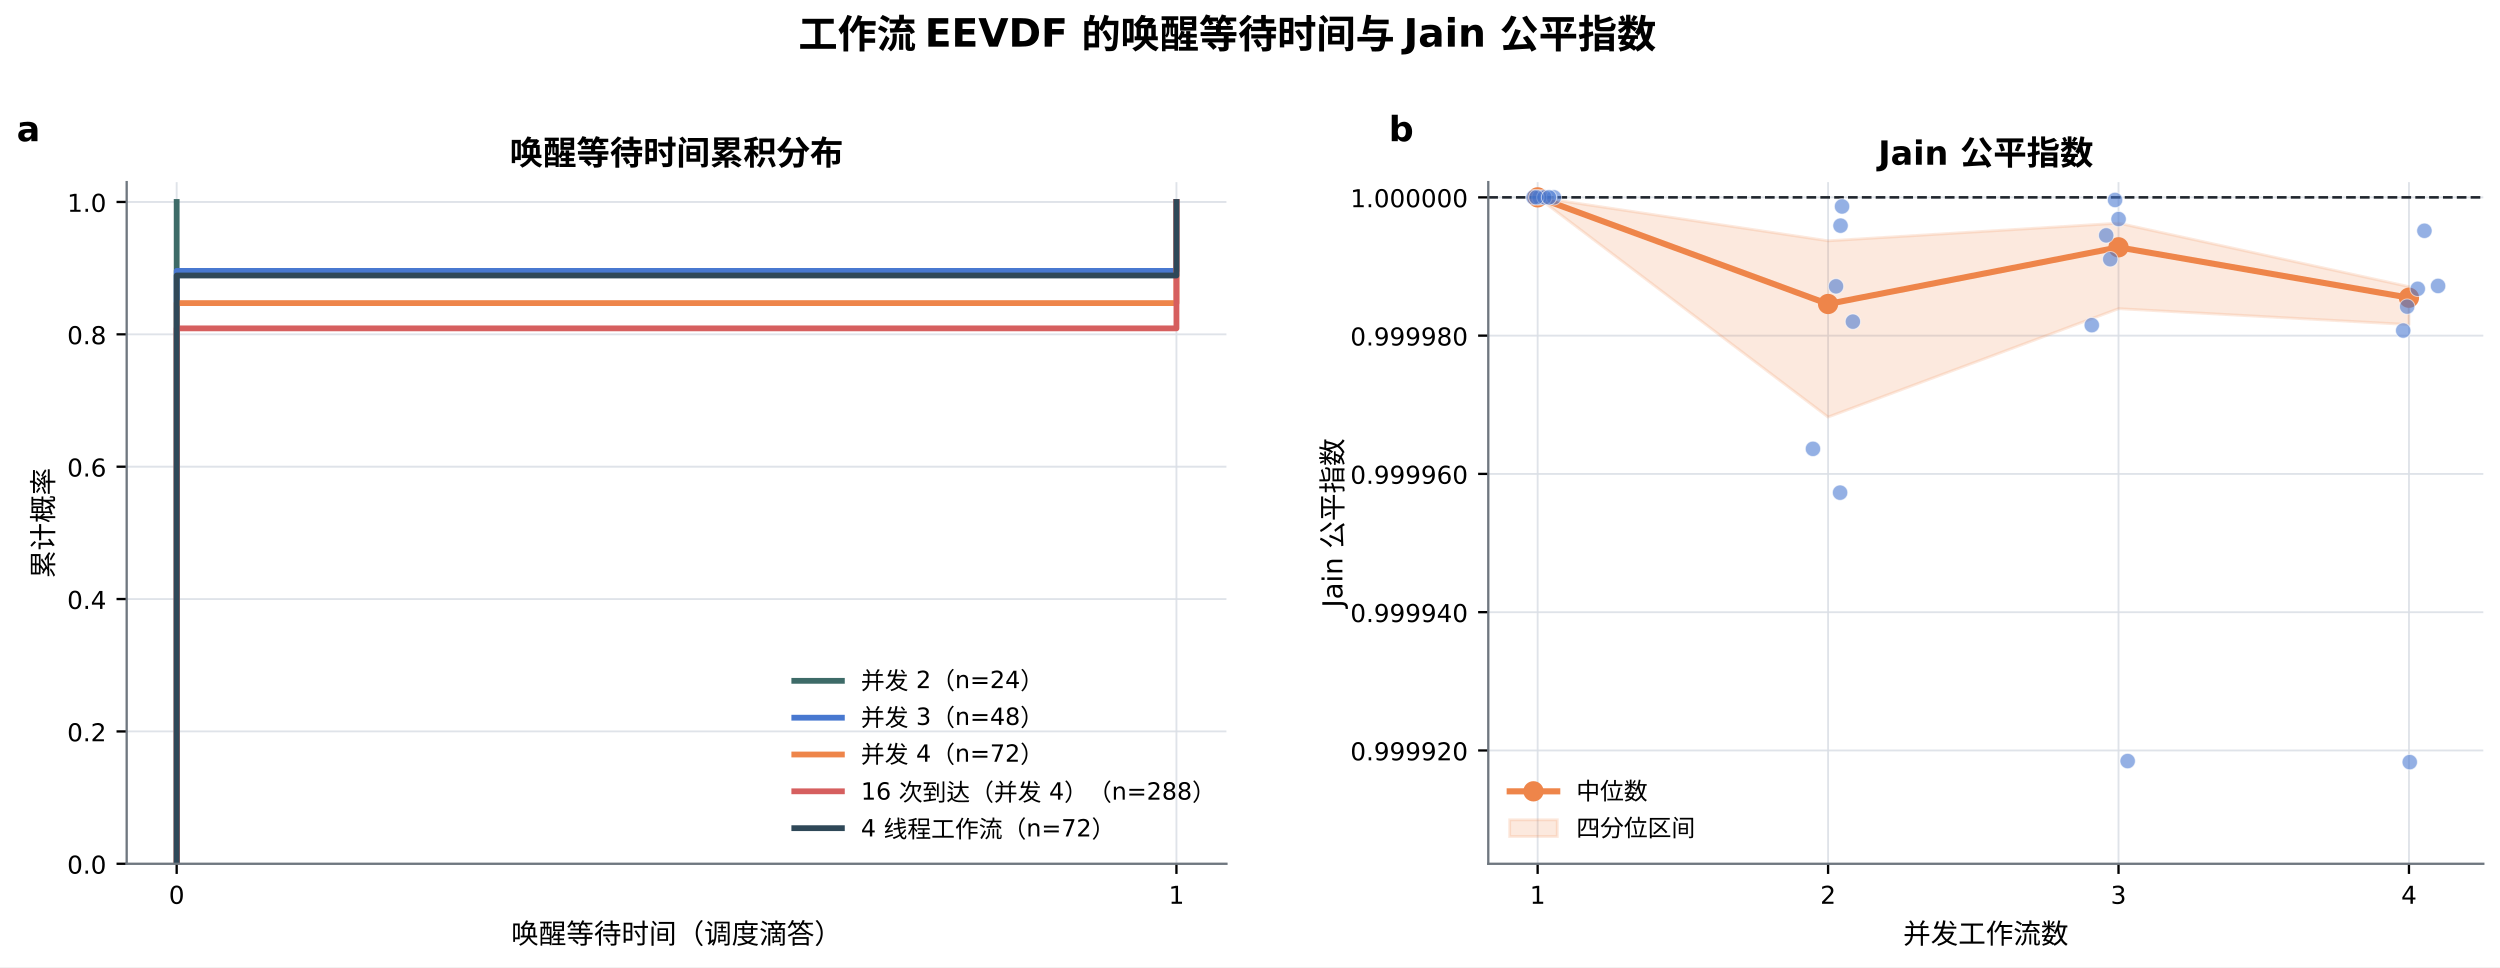
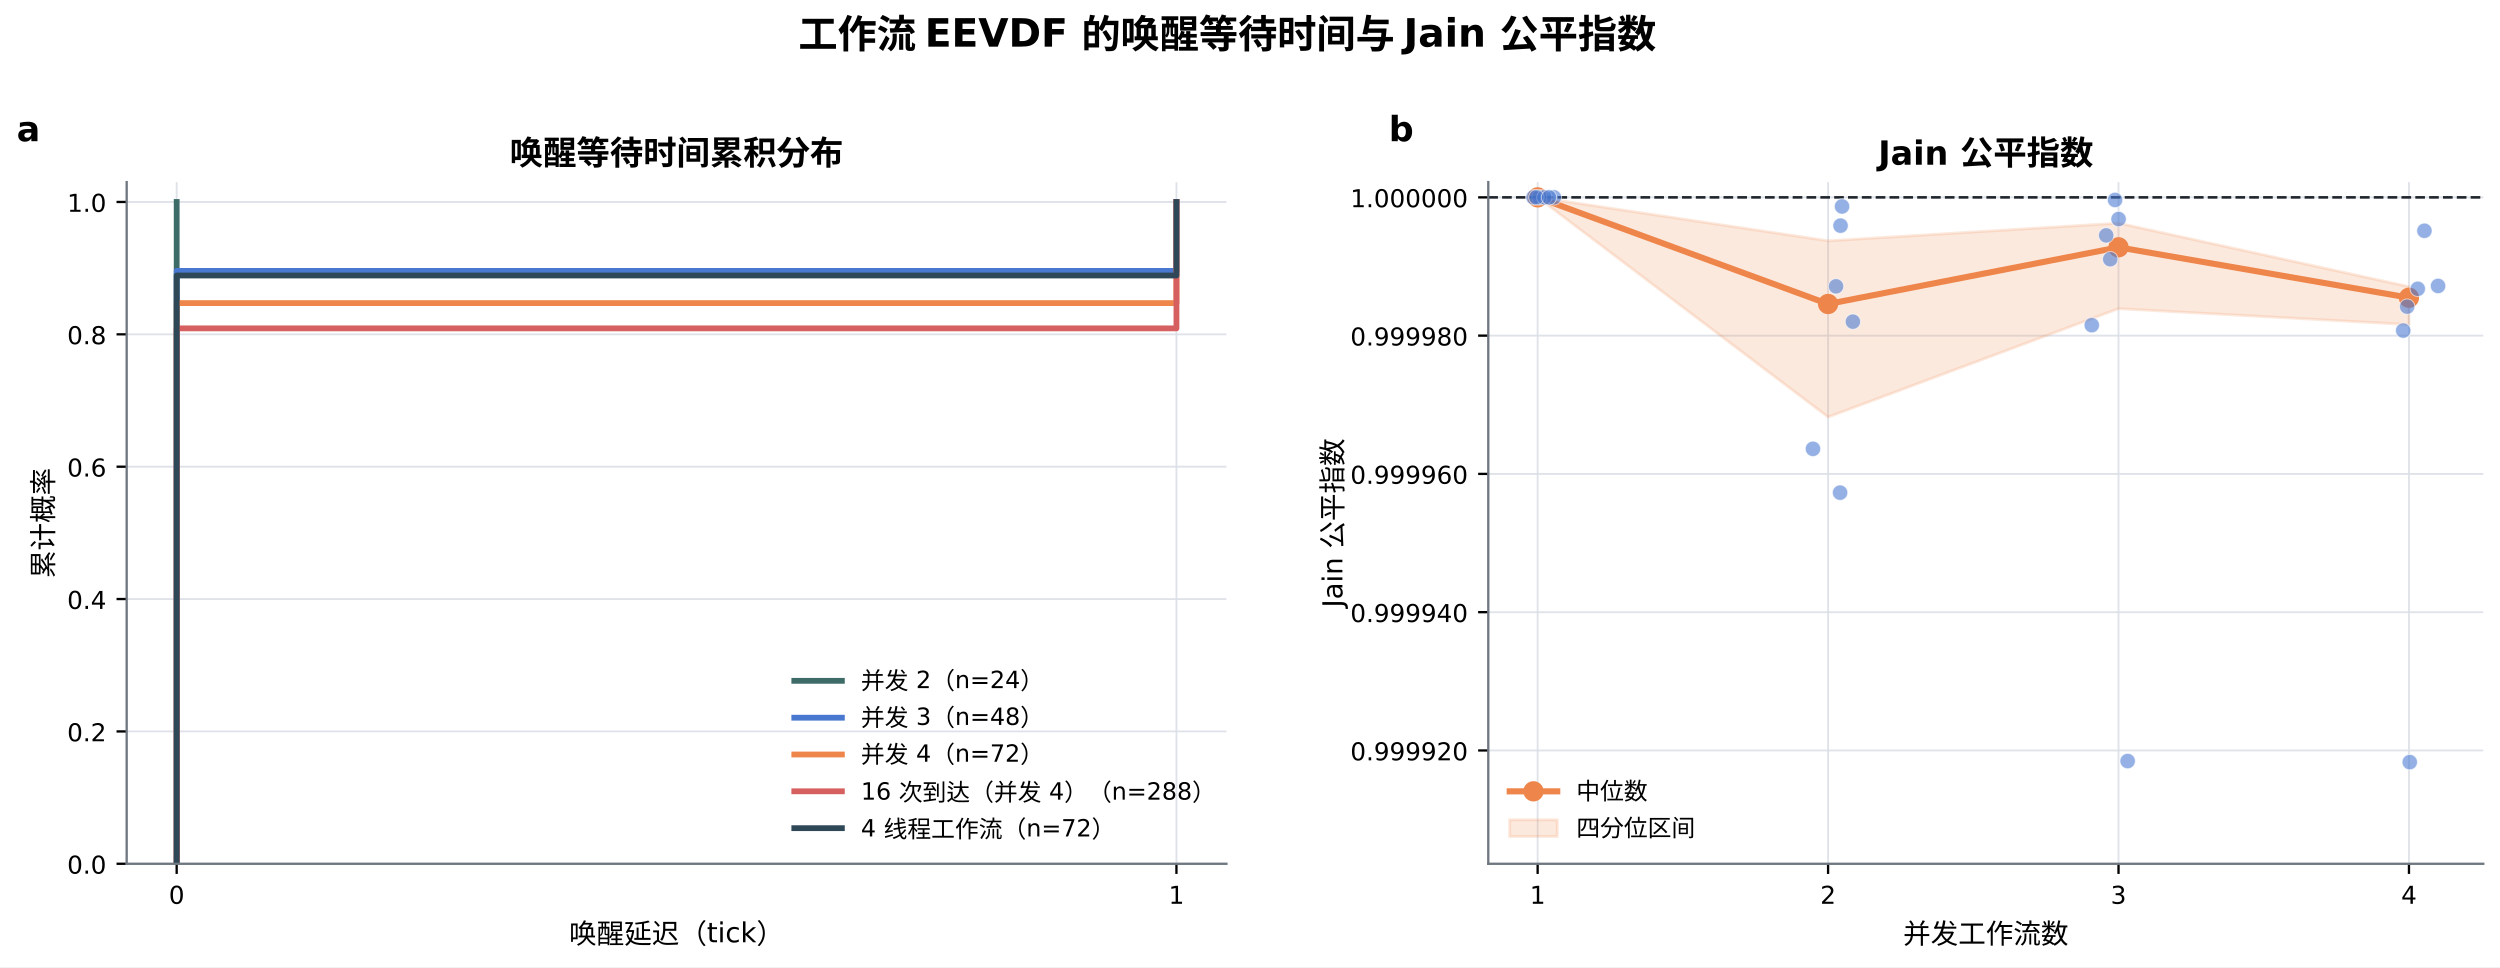
<svg xmlns="http://www.w3.org/2000/svg" xmlns:xlink="http://www.w3.org/1999/xlink" width="861.882pt" height="333.415pt" viewBox="0 0 861.882 333.415" version="1.1">
  <defs>
    <style type="text/css">*{stroke-linejoin: round; stroke-linecap: butt}</style>
  </defs>
  <g id="figure_1">
    <g id="patch_1">
      <path d="M 0 333.415  L 861.882 333.415  L 861.882 -0  L 0 -0  z " style="fill: #ffffff" />
    </g>
    <g id="axes_1">
      <g id="patch_2">
        <path d="M 43.674 297.792  L 422.817 297.792  L 422.817 62.784  L 43.674 62.784  z " style="fill: #ffffff" />
      </g>
      <g id="matplotlib.axis_1">
        <g id="xtick_1">
          <g id="line2d_1">
            <path d="M 60.908 297.792  L 60.908 62.784  " clip-path="url(#p7aa105bb8b)" style="fill: none; stroke: #d9dee5; stroke-opacity: 0.85; stroke-width: 0.65; stroke-linecap: square" />
          </g>
          <g id="line2d_2">
            <defs>
              <path id="mf88f37ed6c" d="M 0 0  L 0 3.5  " style="stroke: #000000; stroke-width: 0.8" />
            </defs>
            <g>
              <use xlink:href="#mf88f37ed6c" x="60.908" y="297.792" style="stroke: #000000; stroke-width: 0.8" />
            </g>
          </g>
          <g id="text_1">
            <text style="font-size: 8.5px; font-family: 'Microsoft YaHei', 'DejaVu Sans', sans-serif; text-anchor: middle" x="60.908" y="311.587" transform="rotate(-0 60.90798 311.5867)">0</text>
          </g>
        </g>
        <g id="xtick_2">
          <g id="line2d_3">
            <path d="M 405.583 297.792  L 405.583 62.784  " clip-path="url(#p7aa105bb8b)" style="fill: none; stroke: #d9dee5; stroke-opacity: 0.85; stroke-width: 0.65; stroke-linecap: square" />
          </g>
          <g id="line2d_4">
            <g>
              <use xlink:href="#mf88f37ed6c" x="405.583" y="297.792" style="stroke: #000000; stroke-width: 0.8" />
            </g>
          </g>
          <g id="text_2">
            <text style="font-size: 8.5px; font-family: 'Microsoft YaHei', 'DejaVu Sans', sans-serif; text-anchor: middle" x="405.583" y="311.587" transform="rotate(-0 405.5829 311.5867)">1</text>
          </g>
        </g>
        <g id="text_3">
-           <text style="font-size: 9.5px; font-family: 'Microsoft YaHei', 'DejaVu Sans', sans-serif; text-anchor: middle" x="233.245" y="325.294" transform="rotate(-0 233.2454 325.2938)">唤醒等待时间（调度滴答）</text>
+           <text style="font-size: 9.5px; font-family: 'Microsoft YaHei', 'DejaVu Sans', sans-serif; text-anchor: middle" x="233.245" y="325.294" transform="rotate(-0 233.2454 325.2938)">唤醒延迟（tick）</text>
        </g>
      </g>
      <g id="matplotlib.axis_2">
        <g id="ytick_1">
          <g id="line2d_5">
            <path d="M 43.674 297.792  L 422.817 297.792  " clip-path="url(#p7aa105bb8b)" style="fill: none; stroke: #d9dee5; stroke-opacity: 0.85; stroke-width: 0.65; stroke-linecap: square" />
          </g>
          <g id="line2d_6">
            <defs>
              <path id="m7669f681e0" d="M 0 0  L -3.5 0  " style="stroke: #000000; stroke-width: 0.8" />
            </defs>
            <g>
              <use xlink:href="#m7669f681e0" x="43.674" y="297.792" style="stroke: #000000; stroke-width: 0.8" />
            </g>
          </g>
          <g id="text_4">
            <text style="font-size: 8.5px; font-family: 'Microsoft YaHei', 'DejaVu Sans', sans-serif; text-anchor: end" x="36.674" y="301.189" transform="rotate(-0 36.67424 301.1893)">0.0</text>
          </g>
        </g>
        <g id="ytick_2">
          <g id="line2d_7">
            <path d="M 43.674 252.159  L 422.817 252.159  " clip-path="url(#p7aa105bb8b)" style="fill: none; stroke: #d9dee5; stroke-opacity: 0.85; stroke-width: 0.65; stroke-linecap: square" />
          </g>
          <g id="line2d_8">
            <g>
              <use xlink:href="#m7669f681e0" x="43.674" y="252.159" style="stroke: #000000; stroke-width: 0.8" />
            </g>
          </g>
          <g id="text_5">
            <text style="font-size: 8.5px; font-family: 'Microsoft YaHei', 'DejaVu Sans', sans-serif; text-anchor: end" x="36.674" y="255.557" transform="rotate(-0 36.67424 255.5567)">0.2</text>
          </g>
        </g>
        <g id="ytick_3">
          <g id="line2d_9">
            <path d="M 43.674 206.527  L 422.817 206.527  " clip-path="url(#p7aa105bb8b)" style="fill: none; stroke: #d9dee5; stroke-opacity: 0.85; stroke-width: 0.65; stroke-linecap: square" />
          </g>
          <g id="line2d_10">
            <g>
              <use xlink:href="#m7669f681e0" x="43.674" y="206.527" style="stroke: #000000; stroke-width: 0.8" />
            </g>
          </g>
          <g id="text_6">
            <text style="font-size: 8.5px; font-family: 'Microsoft YaHei', 'DejaVu Sans', sans-serif; text-anchor: end" x="36.674" y="209.924" transform="rotate(-0 36.67424 209.9241)">0.4</text>
          </g>
        </g>
        <g id="ytick_4">
          <g id="line2d_11">
            <path d="M 43.674 160.894  L 422.817 160.894  " clip-path="url(#p7aa105bb8b)" style="fill: none; stroke: #d9dee5; stroke-opacity: 0.85; stroke-width: 0.65; stroke-linecap: square" />
          </g>
          <g id="line2d_12">
            <g>
              <use xlink:href="#m7669f681e0" x="43.674" y="160.894" style="stroke: #000000; stroke-width: 0.8" />
            </g>
          </g>
          <g id="text_7">
            <text style="font-size: 8.5px; font-family: 'Microsoft YaHei', 'DejaVu Sans', sans-serif; text-anchor: end" x="36.674" y="164.291" transform="rotate(-0 36.67424 164.2915)">0.6</text>
          </g>
        </g>
        <g id="ytick_5">
          <g id="line2d_13">
            <path d="M 43.674 115.262  L 422.817 115.262  " clip-path="url(#p7aa105bb8b)" style="fill: none; stroke: #d9dee5; stroke-opacity: 0.85; stroke-width: 0.65; stroke-linecap: square" />
          </g>
          <g id="line2d_14">
            <g>
              <use xlink:href="#m7669f681e0" x="43.674" y="115.262" style="stroke: #000000; stroke-width: 0.8" />
            </g>
          </g>
          <g id="text_8">
            <text style="font-size: 8.5px; font-family: 'Microsoft YaHei', 'DejaVu Sans', sans-serif; text-anchor: end" x="36.674" y="118.659" transform="rotate(-0 36.67424 118.6589)">0.8</text>
          </g>
        </g>
        <g id="ytick_6">
          <g id="line2d_15">
            <path d="M 43.674 69.629  L 422.817 69.629  " clip-path="url(#p7aa105bb8b)" style="fill: none; stroke: #d9dee5; stroke-opacity: 0.85; stroke-width: 0.65; stroke-linecap: square" />
          </g>
          <g id="line2d_16">
            <g>
              <use xlink:href="#m7669f681e0" x="43.674" y="69.629" style="stroke: #000000; stroke-width: 0.8" />
            </g>
          </g>
          <g id="text_9">
            <text style="font-size: 8.5px; font-family: 'Microsoft YaHei', 'DejaVu Sans', sans-serif; text-anchor: end" x="36.674" y="73.026" transform="rotate(-0 36.67424 73.02624)">1.0</text>
          </g>
        </g>
        <g id="text_10">
          <text style="font-size: 9.5px; font-family: 'Microsoft YaHei', 'DejaVu Sans', sans-serif; text-anchor: middle" x="18.297" y="180.288" transform="rotate(-90 18.29705 180.288)">累计概率</text>
        </g>
      </g>
      <g id="line2d_17">
        <path d="M 60.908 297.792  L 60.908 297.792  L 60.908 288.285  L 60.908 288.285  L 60.908 278.778  L 60.908 278.778  L 60.908 269.272  L 60.908 269.272  L 60.908 259.765  L 60.908 259.765  L 60.908 250.258  L 60.908 250.258  L 60.908 240.751  L 60.908 240.751  L 60.908 231.244  L 60.908 231.244  L 60.908 221.738  L 60.908 221.738  L 60.908 212.231  L 60.908 212.231  L 60.908 202.724  L 60.908 202.724  L 60.908 193.217  L 60.908 193.217  L 60.908 183.71  L 60.908 183.71  L 60.908 174.204  L 60.908 174.204  L 60.908 164.697  L 60.908 164.697  L 60.908 155.19  L 60.908 155.19  L 60.908 145.683  L 60.908 145.683  L 60.908 136.176  L 60.908 136.176  L 60.908 126.67  L 60.908 126.67  L 60.908 117.163  L 60.908 117.163  L 60.908 107.656  L 60.908 107.656  L 60.908 98.149  L 60.908 98.149  L 60.908 88.642  L 60.908 88.642  L 60.908 79.136  L 60.908 79.136  L 60.908 69.629  " clip-path="url(#p7aa105bb8b)" style="fill: none; stroke: #3d6b68; stroke-width: 2; stroke-linecap: square" />
      </g>
      <g id="line2d_18">
        <path d="M 60.908 297.792  L 60.908 297.792  L 60.908 293.039  L 60.908 293.039  L 60.908 288.285  L 60.908 288.285  L 60.908 283.532  L 60.908 283.532  L 60.908 278.778  L 60.908 278.778  L 60.908 274.025  L 60.908 274.025  L 60.908 269.272  L 60.908 269.272  L 60.908 264.518  L 60.908 264.518  L 60.908 259.765  L 60.908 259.765  L 60.908 255.011  L 60.908 255.011  L 60.908 250.258  L 60.908 250.258  L 60.908 245.505  L 60.908 245.505  L 60.908 240.751  L 60.908 240.751  L 60.908 235.998  L 60.908 235.998  L 60.908 231.244  L 60.908 231.244  L 60.908 226.491  L 60.908 226.491  L 60.908 221.738  L 60.908 221.738  L 60.908 216.984  L 60.908 216.984  L 60.908 212.231  L 60.908 212.231  L 60.908 207.477  L 60.908 207.477  L 60.908 202.724  L 60.908 202.724  L 60.908 197.971  L 60.908 197.971  L 60.908 193.217  L 60.908 193.217  L 60.908 188.464  L 60.908 188.464  L 60.908 183.71  L 60.908 183.71  L 60.908 178.957  L 60.908 178.957  L 60.908 174.204  L 60.908 174.204  L 60.908 169.45  L 60.908 169.45  L 60.908 164.697  L 60.908 164.697  L 60.908 159.943  L 60.908 159.943  L 60.908 155.19  L 60.908 155.19  L 60.908 150.437  L 60.908 150.437  L 60.908 145.683  L 60.908 145.683  L 60.908 140.93  L 60.908 140.93  L 60.908 136.176  L 60.908 136.176  L 60.908 131.423  L 60.908 131.423  L 60.908 126.67  L 60.908 126.67  L 60.908 121.916  L 60.908 121.916  L 60.908 117.163  L 60.908 117.163  L 60.908 112.409  L 60.908 112.409  L 60.908 107.656  L 60.908 107.656  L 60.908 102.903  L 60.908 102.903  L 60.908 98.149  L 60.908 98.149  L 60.908 93.396  L 405.583 93.396  L 405.583 88.642  L 405.583 88.642  L 405.583 83.889  L 405.583 83.889  L 405.583 79.136  L 405.583 79.136  L 405.583 74.382  L 405.583 74.382  L 405.583 69.629  " clip-path="url(#p7aa105bb8b)" style="fill: none; stroke: #4878d0; stroke-width: 2; stroke-linecap: square" />
      </g>
      <g id="line2d_19">
        <path d="M 60.908 297.792  L 60.908 104.487  L 405.583 104.487  L 405.583 69.629  L 405.583 69.629  " clip-path="url(#p7aa105bb8b)" style="fill: none; stroke: #ee854a; stroke-width: 2; stroke-linecap: square" />
      </g>
      <g id="line2d_20">
        <path d="M 60.908 297.792  L 60.908 113.202  L 405.583 113.202  L 405.583 69.629  L 405.583 69.629  " clip-path="url(#p7aa105bb8b)" style="fill: none; stroke: #d65f5f; stroke-width: 2; stroke-linecap: square" />
      </g>
      <g id="line2d_21">
        <path d="M 60.908 297.792  L 60.908 94.98  L 405.583 94.98  L 405.583 69.629  L 405.583 69.629  " clip-path="url(#p7aa105bb8b)" style="fill: none; stroke: #2f4858; stroke-width: 2; stroke-linecap: square" />
      </g>
      <g id="patch_3">
        <path d="M 43.674 297.792  L 43.674 62.784  " style="fill: none; stroke: #6f7780; stroke-width: 0.8; stroke-linejoin: miter; stroke-linecap: square" />
      </g>
      <g id="patch_4">
        <path d="M 43.674 297.792  L 422.817 297.792  " style="fill: none; stroke: #6f7780; stroke-width: 0.8; stroke-linejoin: miter; stroke-linecap: square" />
      </g>
      <g id="text_11">
        <text style="font-weight: 700; font-size: 12px; font-family: 'Microsoft YaHei', 'DejaVu Sans', sans-serif; text-anchor: start" x="5.76" y="48.684" transform="rotate(-0 5.76 48.68352)">a</text>
      </g>
      <g id="text_12">
        <text style="font-weight: 700; font-size: 11.5px; font-family: 'Microsoft YaHei', 'DejaVu Sans', sans-serif; text-anchor: middle" x="233.245" y="56.784" transform="rotate(-0 233.2454 56.784)">唤醒等待时间累积分布</text>
      </g>
      <g id="legend_1">
        <g id="line2d_22">
          <path d="M 273.837 234.73  L 282.037 234.73  L 282.037 234.73  L 290.237 234.73  L 290.237 234.73  " style="fill: none; stroke: #3d6b68; stroke-width: 2; stroke-linecap: square" />
        </g>
        <g id="text_13">
          <text style="font-size: 8.2px; font-family: 'Microsoft YaHei', 'DejaVu Sans', sans-serif; text-anchor: start" x="296.797" y="237.6" transform="rotate(-0 296.7967 237.6002)">并发 2（n=24）</text>
        </g>
        <g id="line2d_23">
          <path d="M 273.837 247.423  L 282.037 247.423  L 282.037 247.423  L 290.237 247.423  L 290.237 247.423  " style="fill: none; stroke: #4878d0; stroke-width: 2; stroke-linecap: square" />
        </g>
        <g id="text_14">
          <text style="font-size: 8.2px; font-family: 'Microsoft YaHei', 'DejaVu Sans', sans-serif; text-anchor: start" x="296.797" y="250.293" transform="rotate(-0 296.7967 250.2935)">并发 3（n=48）</text>
        </g>
        <g id="line2d_24">
          <path d="M 273.837 260.117  L 282.037 260.117  L 282.037 260.117  L 290.237 260.117  L 290.237 260.117  " style="fill: none; stroke: #ee854a; stroke-width: 2; stroke-linecap: square" />
        </g>
        <g id="text_15">
          <text style="font-size: 8.2px; font-family: 'Microsoft YaHei', 'DejaVu Sans', sans-serif; text-anchor: start" x="296.797" y="262.987" transform="rotate(-0 296.7967 262.9868)">并发 4（n=72）</text>
        </g>
        <g id="line2d_25">
          <path d="M 273.837 272.81  L 282.037 272.81  L 282.037 272.81  L 290.237 272.81  L 290.237 272.81  " style="fill: none; stroke: #d65f5f; stroke-width: 2; stroke-linecap: square" />
        </g>
        <g id="text_16">
          <text style="font-size: 8.2px; font-family: 'Microsoft YaHei', 'DejaVu Sans', sans-serif; text-anchor: start" x="296.797" y="275.68" transform="rotate(-0 296.7967 275.6802)">16 次到达（并发 4）（n=288）</text>
        </g>
        <g id="line2d_26">
          <path d="M 273.837 285.504  L 282.037 285.504  L 282.037 285.504  L 290.237 285.504  L 290.237 285.504  " style="fill: none; stroke: #2f4858; stroke-width: 2; stroke-linecap: square" />
        </g>
        <g id="text_17">
          <text style="font-size: 8.2px; font-family: 'Microsoft YaHei', 'DejaVu Sans', sans-serif; text-anchor: start" x="296.797" y="288.374" transform="rotate(-0 296.7967 288.3735)">4 线程工作流（n=72）</text>
        </g>
      </g>
    </g>
    <g id="axes_2">
      <g id="patch_5">
        <path d="M 513.089 297.792  L 856.122 297.792  L 856.122 62.784  L 513.089 62.784  z " style="fill: #ffffff" />
      </g>
      <g id="matplotlib.axis_3">
        <g id="xtick_3">
          <g id="line2d_27">
            <path d="M 530.104 297.792  L 530.104 62.784  " clip-path="url(#p95d957098a)" style="fill: none; stroke: #d9dee5; stroke-opacity: 0.85; stroke-width: 0.65; stroke-linecap: square" />
          </g>
          <g id="line2d_28">
            <g>
              <use xlink:href="#mf88f37ed6c" x="530.104" y="297.792" style="stroke: #000000; stroke-width: 0.8" />
            </g>
          </g>
          <g id="text_18">
            <text style="font-size: 8.5px; font-family: 'Microsoft YaHei', 'DejaVu Sans', sans-serif; text-anchor: middle" x="530.104" y="311.587" transform="rotate(-0 530.1042 311.5867)">1</text>
          </g>
        </g>
        <g id="xtick_4">
          <g id="line2d_29">
            <path d="M 630.235 297.792  L 630.235 62.784  " clip-path="url(#p95d957098a)" style="fill: none; stroke: #d9dee5; stroke-opacity: 0.85; stroke-width: 0.65; stroke-linecap: square" />
          </g>
          <g id="line2d_30">
            <g>
              <use xlink:href="#mf88f37ed6c" x="630.235" y="297.792" style="stroke: #000000; stroke-width: 0.8" />
            </g>
          </g>
          <g id="text_19">
            <text style="font-size: 8.5px; font-family: 'Microsoft YaHei', 'DejaVu Sans', sans-serif; text-anchor: middle" x="630.235" y="311.587" transform="rotate(-0 630.2353 311.5867)">2</text>
          </g>
        </g>
        <g id="xtick_5">
          <g id="line2d_31">
            <path d="M 730.366 297.792  L 730.366 62.784  " clip-path="url(#p95d957098a)" style="fill: none; stroke: #d9dee5; stroke-opacity: 0.85; stroke-width: 0.65; stroke-linecap: square" />
          </g>
          <g id="line2d_32">
            <g>
              <use xlink:href="#mf88f37ed6c" x="730.366" y="297.792" style="stroke: #000000; stroke-width: 0.8" />
            </g>
          </g>
          <g id="text_20">
            <text style="font-size: 8.5px; font-family: 'Microsoft YaHei', 'DejaVu Sans', sans-serif; text-anchor: middle" x="730.366" y="311.587" transform="rotate(-0 730.3663 311.5867)">3</text>
          </g>
        </g>
        <g id="xtick_6">
          <g id="line2d_33">
            <path d="M 830.497 297.792  L 830.497 62.784  " clip-path="url(#p95d957098a)" style="fill: none; stroke: #d9dee5; stroke-opacity: 0.85; stroke-width: 0.65; stroke-linecap: square" />
          </g>
          <g id="line2d_34">
            <g>
              <use xlink:href="#mf88f37ed6c" x="830.497" y="297.792" style="stroke: #000000; stroke-width: 0.8" />
            </g>
          </g>
          <g id="text_21">
            <text style="font-size: 8.5px; font-family: 'Microsoft YaHei', 'DejaVu Sans', sans-serif; text-anchor: middle" x="830.497" y="311.587" transform="rotate(-0 830.4974 311.5867)">4</text>
          </g>
        </g>
        <g id="text_22">
          <text style="font-size: 9.5px; font-family: 'Microsoft YaHei', 'DejaVu Sans', sans-serif; text-anchor: middle" x="684.605" y="325.294" transform="rotate(-0 684.6054 325.2938)">并发工作流数</text>
        </g>
      </g>
      <g id="matplotlib.axis_4">
        <g id="ytick_7">
          <g id="line2d_35">
            <path d="M 513.089 258.725  L 856.122 258.725  " clip-path="url(#p95d957098a)" style="fill: none; stroke: #d9dee5; stroke-opacity: 0.85; stroke-width: 0.65; stroke-linecap: square" />
          </g>
          <g id="line2d_36">
            <g>
              <use xlink:href="#m7669f681e0" x="513.089" y="258.725" style="stroke: #000000; stroke-width: 0.8" />
            </g>
          </g>
          <g id="text_23">
            <text style="font-size: 8.5px; font-family: 'Microsoft YaHei', 'DejaVu Sans', sans-serif; text-anchor: end" x="506.089" y="262.123" transform="rotate(-0 506.0886 262.1227)">0.999920</text>
          </g>
        </g>
        <g id="ytick_8">
          <g id="line2d_37">
            <path d="M 513.089 211.054  L 856.122 211.054  " clip-path="url(#p95d957098a)" style="fill: none; stroke: #d9dee5; stroke-opacity: 0.85; stroke-width: 0.65; stroke-linecap: square" />
          </g>
          <g id="line2d_38">
            <g>
              <use xlink:href="#m7669f681e0" x="513.089" y="211.054" style="stroke: #000000; stroke-width: 0.8" />
            </g>
          </g>
          <g id="text_24">
            <text style="font-size: 8.5px; font-family: 'Microsoft YaHei', 'DejaVu Sans', sans-serif; text-anchor: end" x="506.089" y="214.452" transform="rotate(-0 506.0886 214.4516)">0.999940</text>
          </g>
        </g>
        <g id="ytick_9">
          <g id="line2d_39">
            <path d="M 513.089 163.383  L 856.122 163.383  " clip-path="url(#p95d957098a)" style="fill: none; stroke: #d9dee5; stroke-opacity: 0.85; stroke-width: 0.65; stroke-linecap: square" />
          </g>
          <g id="line2d_40">
            <g>
              <use xlink:href="#m7669f681e0" x="513.089" y="163.383" style="stroke: #000000; stroke-width: 0.8" />
            </g>
          </g>
          <g id="text_25">
            <text style="font-size: 8.5px; font-family: 'Microsoft YaHei', 'DejaVu Sans', sans-serif; text-anchor: end" x="506.089" y="166.781" transform="rotate(-0 506.0886 166.7805)">0.999960</text>
          </g>
        </g>
        <g id="ytick_10">
          <g id="line2d_41">
            <path d="M 513.089 115.712  L 856.122 115.712  " clip-path="url(#p95d957098a)" style="fill: none; stroke: #d9dee5; stroke-opacity: 0.85; stroke-width: 0.65; stroke-linecap: square" />
          </g>
          <g id="line2d_42">
            <g>
              <use xlink:href="#m7669f681e0" x="513.089" y="115.712" style="stroke: #000000; stroke-width: 0.8" />
            </g>
          </g>
          <g id="text_26">
            <text style="font-size: 8.5px; font-family: 'Microsoft YaHei', 'DejaVu Sans', sans-serif; text-anchor: end" x="506.089" y="119.109" transform="rotate(-0 506.0886 119.1094)">0.999980</text>
          </g>
        </g>
        <g id="ytick_11">
          <g id="line2d_43">
            <path d="M 513.089 68.041  L 856.122 68.041  " clip-path="url(#p95d957098a)" style="fill: none; stroke: #d9dee5; stroke-opacity: 0.85; stroke-width: 0.65; stroke-linecap: square" />
          </g>
          <g id="line2d_44">
            <g>
              <use xlink:href="#m7669f681e0" x="513.089" y="68.041" style="stroke: #000000; stroke-width: 0.8" />
            </g>
          </g>
          <g id="text_27">
            <text style="font-size: 8.5px; font-family: 'Microsoft YaHei', 'DejaVu Sans', sans-serif; text-anchor: end" x="506.089" y="71.438" transform="rotate(-0 506.0886 71.43836)">1.000000</text>
          </g>
        </g>
        <g id="text_28">
          <text style="font-size: 9.5px; font-family: 'Microsoft YaHei', 'DejaVu Sans', sans-serif; text-anchor: middle" x="462.789" y="180.288" transform="rotate(-90 462.7892 180.288)">Jain 公平指数</text>
        </g>
      </g>
      <g id="FillBetweenPolyCollection_1">
        <defs>
          <path id="m5daf1e2e8a" d="M 530.104 -265.374  L 530.104 -265.374  L 630.235 -189.637  L 730.366 -227.003  L 830.497 -221.515  L 830.497 -234.589  L 830.497 -234.589  L 730.366 -256.483  L 630.235 -250.393  L 530.104 -265.374  z " style="stroke: #ee854a; stroke-opacity: 0.18" />
        </defs>
        <g clip-path="url(#p95d957098a)">
          <use xlink:href="#m5daf1e2e8a" x="0" y="333.415" style="fill: #ee854a; fill-opacity: 0.18; stroke: #ee854a; stroke-opacity: 0.18" />
        </g>
      </g>
      <g id="line2d_45">
        <path d="M 530.104 68.041  L 630.235 104.803  L 730.366 85.257  L 830.497 102.642  " clip-path="url(#p95d957098a)" style="fill: none; stroke: #ee854a; stroke-width: 2.1; stroke-linecap: square" />
        <defs>
          <path id="ma6f0b8bc17" d="M 0 3  C 0.796 3 1.559 2.684 2.121 2.121  C 2.684 1.559 3 0.796 3 0  C 3 -0.796 2.684 -1.559 2.121 -2.121  C 1.559 -2.684 0.796 -3 0 -3  C -0.796 -3 -1.559 -2.684 -2.121 -2.121  C -2.684 -1.559 -3 -0.796 -3 0  C -3 0.796 -2.684 1.559 -2.121 2.121  C -1.559 2.684 -0.796 3 0 3  z " style="stroke: #ee854a" />
        </defs>
        <g clip-path="url(#p95d957098a)">
          <use xlink:href="#ma6f0b8bc17" x="530.104" y="68.041" style="fill: #ee854a; stroke: #ee854a" />
          <use xlink:href="#ma6f0b8bc17" x="630.235" y="104.803" style="fill: #ee854a; stroke: #ee854a" />
          <use xlink:href="#ma6f0b8bc17" x="730.366" y="85.257" style="fill: #ee854a; stroke: #ee854a" />
          <use xlink:href="#ma6f0b8bc17" x="830.497" y="102.642" style="fill: #ee854a; stroke: #ee854a" />
        </g>
      </g>
      <g id="line2d_46">
        <path d="M 513.089 68.041  L 856.122 68.041  " clip-path="url(#p95d957098a)" style="fill: none; stroke-dasharray: 3.33,1.44; stroke-dashoffset: 0; stroke: #20262d; stroke-width: 0.9" />
      </g>
      <g id="patch_6">
        <path d="M 513.089 297.792  L 513.089 62.784  " style="fill: none; stroke: #6f7780; stroke-width: 0.8; stroke-linejoin: miter; stroke-linecap: square" />
      </g>
      <g id="patch_7">
        <path d="M 513.089 297.792  L 856.122 297.792  " style="fill: none; stroke: #6f7780; stroke-width: 0.8; stroke-linejoin: miter; stroke-linecap: square" />
      </g>
      <g id="PathCollection_1">
        <defs>
          <path id="m090ef7b7cc" d="M 0 2.646  C 0.702 2.646 1.375 2.367 1.871 1.871  C 2.367 1.375 2.646 0.702 2.646 0  C 2.646 -0.702 2.367 -1.375 1.871 -1.871  C 1.375 -2.367 0.702 -2.646 0 -2.646  C -0.702 -2.646 -1.375 -2.367 -1.871 -1.871  C -2.367 -1.375 -2.646 -0.702 -2.646 0  C -2.646 0.702 -2.367 1.375 -1.871 1.871  C -1.375 2.367 -0.702 2.646 0 2.646  z " style="stroke: #ffffff; stroke-opacity: 0.58; stroke-width: 0.35" />
        </defs>
        <g clip-path="url(#p95d957098a)">
          <use xlink:href="#m090ef7b7cc" x="530.73" y="68.041" style="fill: #4878d0; fill-opacity: 0.58; stroke: #ffffff; stroke-opacity: 0.58; stroke-width: 0.35" />
          <use xlink:href="#m090ef7b7cc" x="535.722" y="68.041" style="fill: #4878d0; fill-opacity: 0.58; stroke: #ffffff; stroke-opacity: 0.58; stroke-width: 0.35" />
          <use xlink:href="#m090ef7b7cc" x="528.681" y="68.041" style="fill: #4878d0; fill-opacity: 0.58; stroke: #ffffff; stroke-opacity: 0.58; stroke-width: 0.35" />
          <use xlink:href="#m090ef7b7cc" x="532.433" y="68.041" style="fill: #4878d0; fill-opacity: 0.58; stroke: #ffffff; stroke-opacity: 0.58; stroke-width: 0.35" />
          <use xlink:href="#m090ef7b7cc" x="529.664" y="68.041" style="fill: #4878d0; fill-opacity: 0.58; stroke: #ffffff; stroke-opacity: 0.58; stroke-width: 0.35" />
          <use xlink:href="#m090ef7b7cc" x="534.02" y="68.041" style="fill: #4878d0; fill-opacity: 0.58; stroke: #ffffff; stroke-opacity: 0.58; stroke-width: 0.35" />
        </g>
      </g>
      <g id="PathCollection_2">
        <g clip-path="url(#p95d957098a)">
          <use xlink:href="#m090ef7b7cc" x="635.048" y="71.171" style="fill: #4878d0; fill-opacity: 0.58; stroke: #ffffff; stroke-opacity: 0.58; stroke-width: 0.35" />
          <use xlink:href="#m090ef7b7cc" x="634.375" y="169.844" style="fill: #4878d0; fill-opacity: 0.58; stroke: #ffffff; stroke-opacity: 0.58; stroke-width: 0.35" />
          <use xlink:href="#m090ef7b7cc" x="632.977" y="98.716" style="fill: #4878d0; fill-opacity: 0.58; stroke: #ffffff; stroke-opacity: 0.58; stroke-width: 0.35" />
          <use xlink:href="#m090ef7b7cc" x="625.024" y="154.741" style="fill: #4878d0; fill-opacity: 0.58; stroke: #ffffff; stroke-opacity: 0.58; stroke-width: 0.35" />
          <use xlink:href="#m090ef7b7cc" x="634.529" y="77.791" style="fill: #4878d0; fill-opacity: 0.58; stroke: #ffffff; stroke-opacity: 0.58; stroke-width: 0.35" />
          <use xlink:href="#m090ef7b7cc" x="638.788" y="110.889" style="fill: #4878d0; fill-opacity: 0.58; stroke: #ffffff; stroke-opacity: 0.58; stroke-width: 0.35" />
        </g>
      </g>
      <g id="PathCollection_3">
        <g clip-path="url(#p95d957098a)">
          <use xlink:href="#m090ef7b7cc" x="729.175" y="68.937" style="fill: #4878d0; fill-opacity: 0.58; stroke: #ffffff; stroke-opacity: 0.58; stroke-width: 0.35" />
          <use xlink:href="#m090ef7b7cc" x="733.513" y="262.375" style="fill: #4878d0; fill-opacity: 0.58; stroke: #ffffff; stroke-opacity: 0.58; stroke-width: 0.35" />
          <use xlink:href="#m090ef7b7cc" x="726.116" y="81.149" style="fill: #4878d0; fill-opacity: 0.58; stroke: #ffffff; stroke-opacity: 0.58; stroke-width: 0.35" />
          <use xlink:href="#m090ef7b7cc" x="727.507" y="89.364" style="fill: #4878d0; fill-opacity: 0.58; stroke: #ffffff; stroke-opacity: 0.58; stroke-width: 0.35" />
          <use xlink:href="#m090ef7b7cc" x="730.386" y="75.526" style="fill: #4878d0; fill-opacity: 0.58; stroke: #ffffff; stroke-opacity: 0.58; stroke-width: 0.35" />
          <use xlink:href="#m090ef7b7cc" x="721.15" y="112.095" style="fill: #4878d0; fill-opacity: 0.58; stroke: #ffffff; stroke-opacity: 0.58; stroke-width: 0.35" />
        </g>
      </g>
      <g id="PathCollection_4">
        <g clip-path="url(#p95d957098a)">
          <use xlink:href="#m090ef7b7cc" x="833.528" y="99.572" style="fill: #4878d0; fill-opacity: 0.58; stroke: #ffffff; stroke-opacity: 0.58; stroke-width: 0.35" />
          <use xlink:href="#m090ef7b7cc" x="829.876" y="105.713" style="fill: #4878d0; fill-opacity: 0.58; stroke: #ffffff; stroke-opacity: 0.58; stroke-width: 0.35" />
          <use xlink:href="#m090ef7b7cc" x="828.515" y="113.963" style="fill: #4878d0; fill-opacity: 0.58; stroke: #ffffff; stroke-opacity: 0.58; stroke-width: 0.35" />
          <use xlink:href="#m090ef7b7cc" x="830.769" y="262.745" style="fill: #4878d0; fill-opacity: 0.58; stroke: #ffffff; stroke-opacity: 0.58; stroke-width: 0.35" />
          <use xlink:href="#m090ef7b7cc" x="840.53" y="98.579" style="fill: #4878d0; fill-opacity: 0.58; stroke: #ffffff; stroke-opacity: 0.58; stroke-width: 0.35" />
          <use xlink:href="#m090ef7b7cc" x="835.827" y="79.559" style="fill: #4878d0; fill-opacity: 0.58; stroke: #ffffff; stroke-opacity: 0.58; stroke-width: 0.35" />
        </g>
      </g>
      <g id="text_29">
        <text style="font-weight: 700; font-size: 12px; font-family: 'Microsoft YaHei', 'DejaVu Sans', sans-serif; text-anchor: start" x="478.785" y="48.684" transform="rotate(-0 478.7853 48.68352)">b</text>
      </g>
      <g id="text_30">
        <text style="font-weight: 700; font-size: 11.5px; font-family: 'Microsoft YaHei', 'DejaVu Sans', sans-serif; text-anchor: middle" x="684.605" y="56.784" transform="rotate(-0 684.6054 56.784)">Jain 公平指数</text>
      </g>
      <g id="legend_2">
        <g id="line2d_47">
          <path d="M 520.469 272.81  L 528.669 272.81  L 536.869 272.81  " style="fill: none; stroke: #ee854a; stroke-width: 2.1; stroke-linecap: square" />
          <g>
            <use xlink:href="#ma6f0b8bc17" x="528.669" y="272.81" style="fill: #ee854a; stroke: #ee854a" />
          </g>
        </g>
        <g id="text_31">
          <text style="font-size: 8.2px; font-family: 'Microsoft YaHei', 'DejaVu Sans', sans-serif; text-anchor: start" x="543.429" y="275.68" transform="rotate(-0 543.4286 275.6802)">中位数</text>
        </g>
        <g id="patch_8">
          <path d="M 520.469 288.374  L 536.869 288.374  L 536.869 282.634  L 520.469 282.634  z " style="fill: #ee854a; fill-opacity: 0.18; stroke: #ee854a; stroke-opacity: 0.18; stroke-linejoin: miter" />
        </g>
        <g id="text_32">
          <text style="font-size: 8.2px; font-family: 'Microsoft YaHei', 'DejaVu Sans', sans-serif; text-anchor: start" x="543.429" y="288.374" transform="rotate(-0 543.4286 288.3735)">四分位区间</text>
        </g>
      </g>
    </g>
    <g id="text_33">
      <text style="font-weight: 700; font-size: 13.5px; font-family: 'Microsoft YaHei', 'DejaVu Sans', sans-serif; text-anchor: middle" x="423.114" y="16.552" transform="rotate(-0 423.1142 16.55156)">工作流 EEVDF 的唤醒等待时间与 Jain 公平指数</text>
    </g>
  </g>
  <defs>
    <clipPath id="p7aa105bb8b">
      <rect x="43.674" y="62.784" width="379.142" height="235.008" />
    </clipPath>
    <clipPath id="p95d957098a">
      <rect x="513.089" y="62.784" width="343.034" height="235.008" />
    </clipPath>
  </defs>
</svg>
